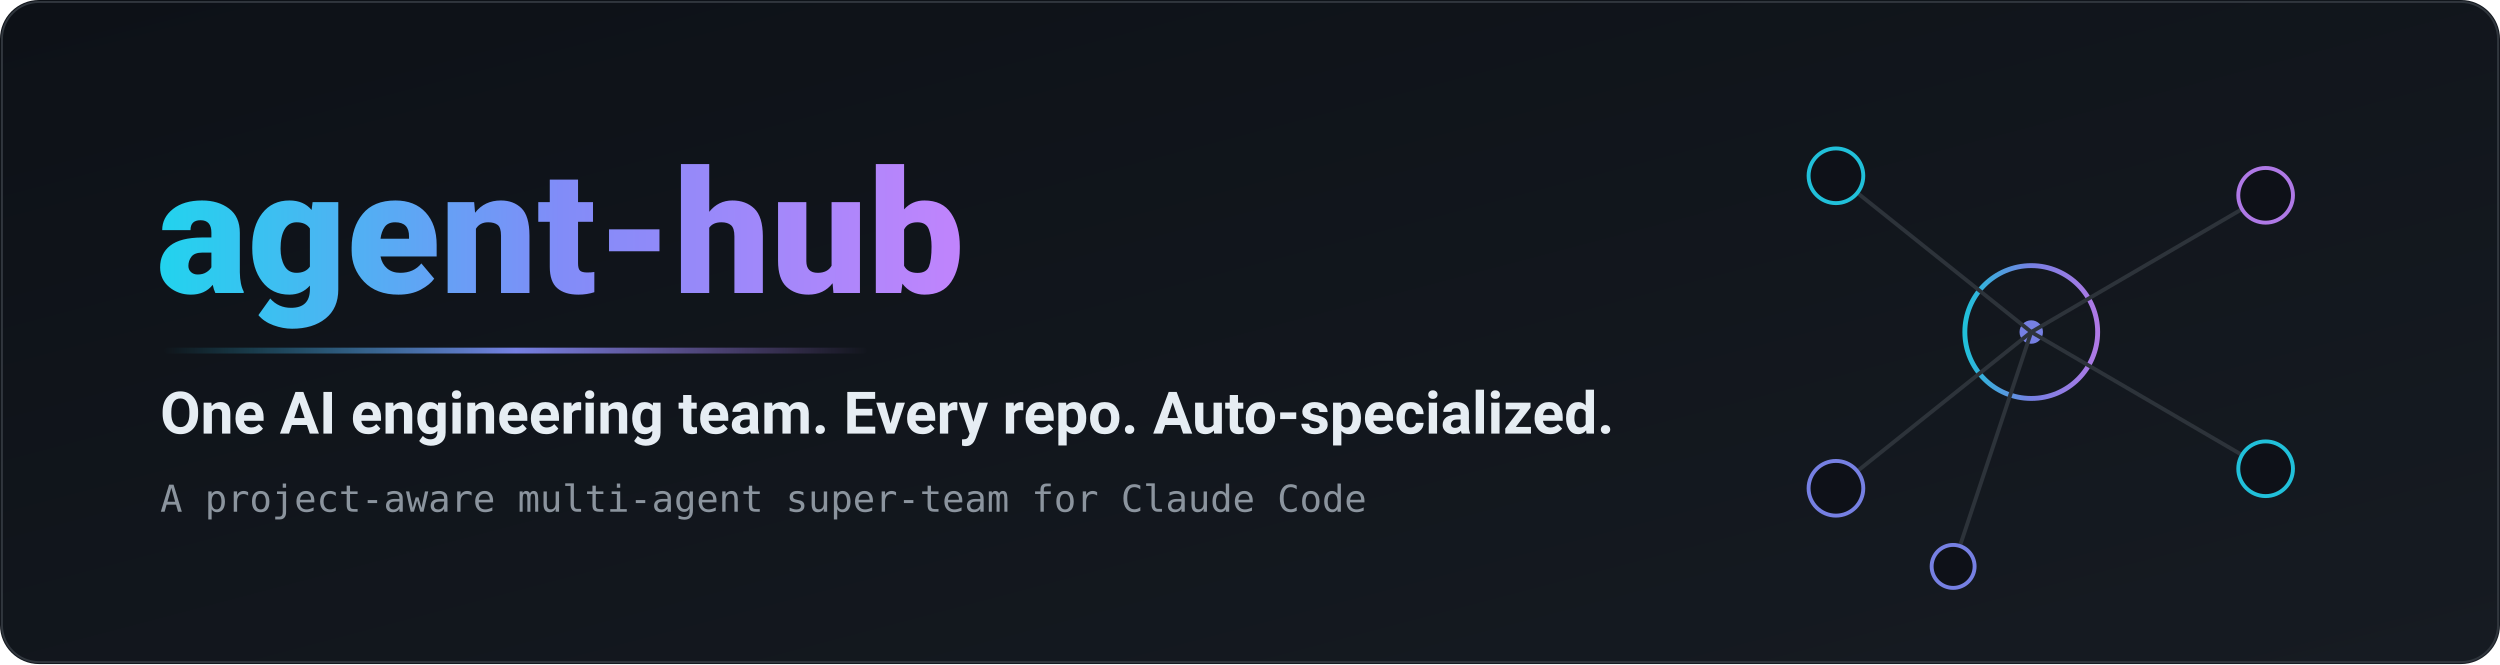
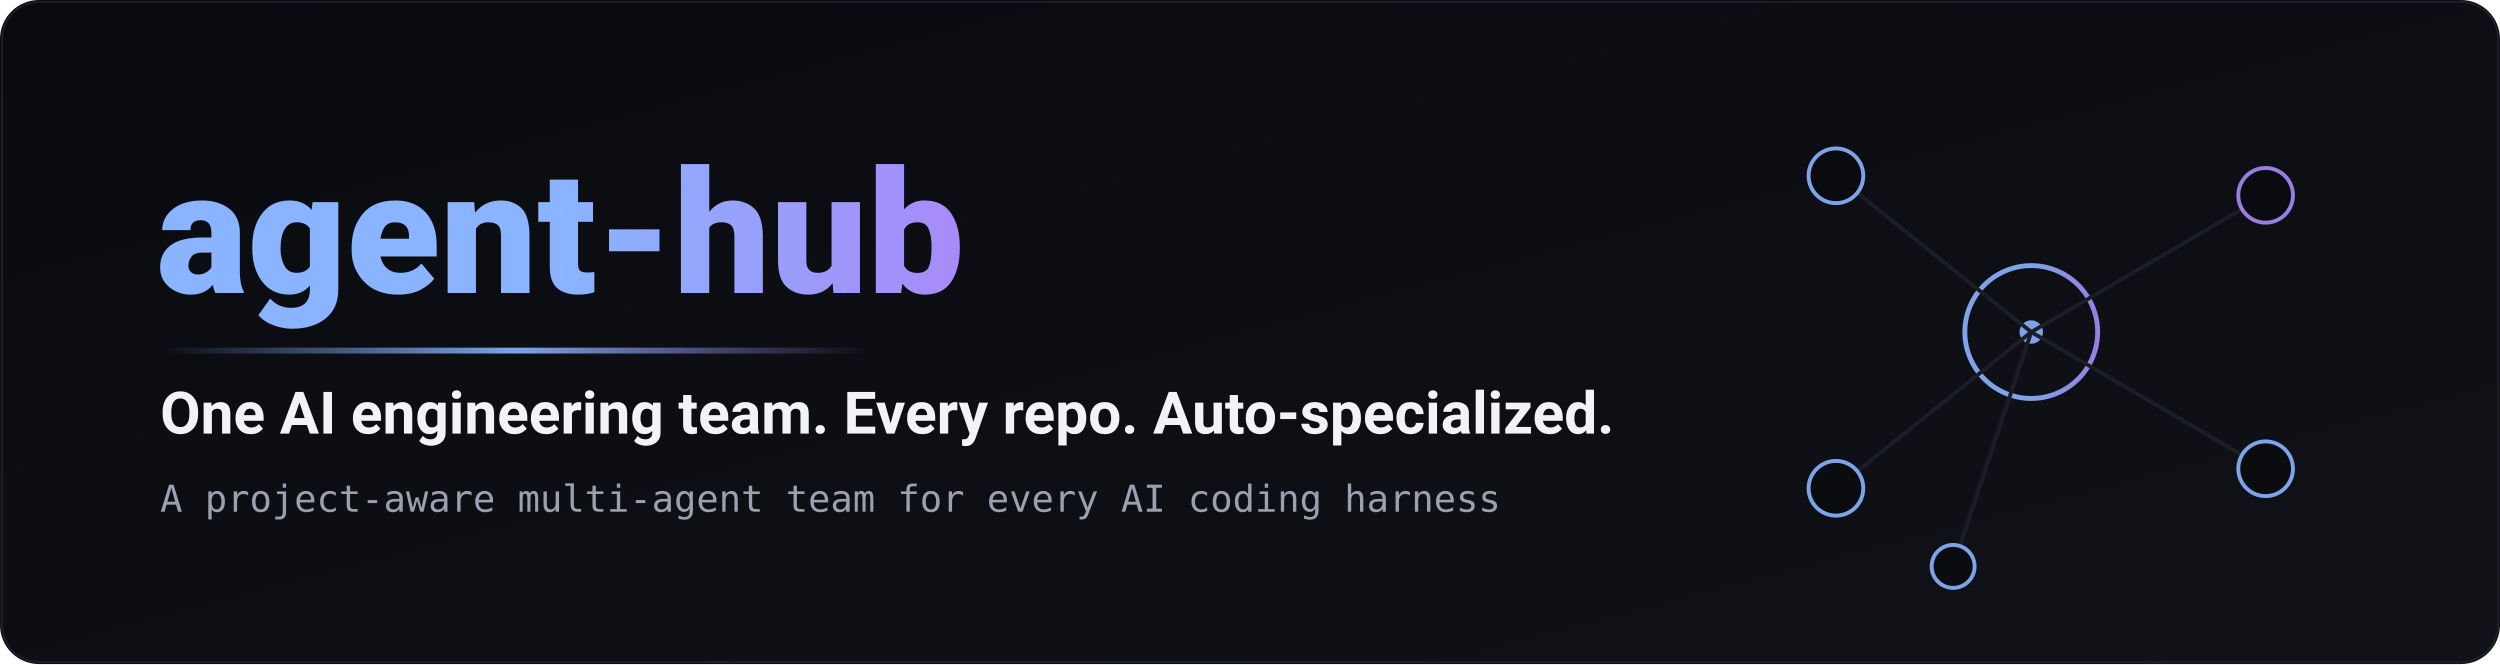
<svg xmlns="http://www.w3.org/2000/svg" width="1280" height="340" viewBox="0 0 1280 340" role="img" aria-label="agent-hub — one AI engineering team, in every repo">
  <defs>
    <linearGradient id="bg" x1="0" y1="0" x2="1" y2="1">
-       <stop offset="0" stop-color="#0d1117" />
-       <stop offset="1" stop-color="#161b22" />
+       <stop offset="0" stop-color="#0a0b0f" />
+       <stop offset="1" stop-color="#101218" />
    </linearGradient>
    <linearGradient id="accent" x1="0" y1="0" x2="1" y2="0">
-       <stop offset="0" stop-color="#22d3ee" />
-       <stop offset="0.5" stop-color="#818cf8" />
-       <stop offset="1" stop-color="#c084fc" />
+       <stop offset="0" stop-color="#8ab4ff" />
+       <stop offset="0.5" stop-color="#8ab4ff" />
+       <stop offset="1" stop-color="#a78bfa" />
    </linearGradient>
    <linearGradient id="line" x1="0" y1="0" x2="1" y2="0">
-       <stop offset="0" stop-color="#22d3ee" stop-opacity="0" />
-       <stop offset="0.5" stop-color="#818cf8" stop-opacity="0.9" />
-       <stop offset="1" stop-color="#c084fc" stop-opacity="0" />
+       <stop offset="0" stop-color="#8ab4ff" stop-opacity="0" />
+       <stop offset="0.5" stop-color="#8ab4ff" stop-opacity="0.9" />
+       <stop offset="1" stop-color="#a78bfa" stop-opacity="0" />
    </linearGradient>
  </defs>
  <rect width="1280" height="340" rx="20" fill="url(#bg)" />
-   <rect x="1" y="1" width="1278" height="338" rx="19" fill="none" stroke="#30363d" stroke-width="1" />
+   <rect x="1" y="1" width="1278" height="338" rx="19" fill="none" stroke="#1d1f26" stroke-width="1" />
  <g opacity="0.9">
    <circle cx="1040" cy="170" r="34" fill="none" stroke="url(#accent)" stroke-width="2.5" />
-     <circle cx="1040" cy="170" r="6" fill="#818cf8" />
-     <g stroke="#30363d" stroke-width="2">
+     <circle cx="1040" cy="170" r="6" fill="#8ab4ff" />
+     <g stroke="#1d1f26" stroke-width="2">
      <line x1="1040" y1="170" x2="940" y2="90" />
      <line x1="1040" y1="170" x2="940" y2="250" />
      <line x1="1040" y1="170" x2="1160" y2="100" />
      <line x1="1040" y1="170" x2="1160" y2="240" />
      <line x1="1040" y1="170" x2="1000" y2="290" />
    </g>
-     <circle cx="940" cy="90" r="14" fill="#0d1117" stroke="#22d3ee" stroke-width="2" />
-     <circle cx="940" cy="250" r="14" fill="#0d1117" stroke="#818cf8" stroke-width="2" />
-     <circle cx="1160" cy="100" r="14" fill="#0d1117" stroke="#c084fc" stroke-width="2" />
-     <circle cx="1160" cy="240" r="14" fill="#0d1117" stroke="#22d3ee" stroke-width="2" />
-     <circle cx="1000" cy="290" r="11" fill="#0d1117" stroke="#818cf8" stroke-width="2" />
+     <circle cx="940" cy="90" r="14" fill="#0a0b0f" stroke="#8ab4ff" stroke-width="2" />
+     <circle cx="940" cy="250" r="14" fill="#0a0b0f" stroke="#8ab4ff" stroke-width="2" />
+     <circle cx="1160" cy="100" r="14" fill="#0a0b0f" stroke="#a78bfa" stroke-width="2" />
+     <circle cx="1160" cy="240" r="14" fill="#0a0b0f" stroke="#8ab4ff" stroke-width="2" />
+     <circle cx="1000" cy="290" r="11" fill="#0a0b0f" stroke="#8ab4ff" stroke-width="2" />
  </g>
  <text x="80" y="150" font-family="ui-sans-serif,-apple-system,Segoe UI,Roboto,sans-serif" font-size="88" font-weight="800" fill="url(#accent)">agent-hub</text>
  <rect x="84" y="178" width="360" height="3" rx="1.5" fill="url(#line)" />
-   <text x="82" y="222" font-family="ui-sans-serif,-apple-system,Segoe UI,Roboto,sans-serif" font-size="30" font-weight="600" fill="#e6edf3">One AI engineering team. Every repo. Auto-specialized.</text>
-   <text x="82" y="262" font-family="ui-monospace,SFMono-Regular,Menlo,monospace" font-size="19" fill="#8b949e">A project-aware multi-agent super-team for Claude Code</text>
+   <text x="82" y="222" font-family="ui-sans-serif,-apple-system,Segoe UI,Roboto,sans-serif" font-size="30" font-weight="600" fill="#f2f2f7">One AI engineering team. Every repo. Auto-specialized.</text>
+   <text x="82" y="262" font-family="ui-monospace,SFMono-Regular,Menlo,monospace" font-size="19" fill="#9aa0ad">A project-aware multi-agent team for every AI coding harness</text>
</svg>
